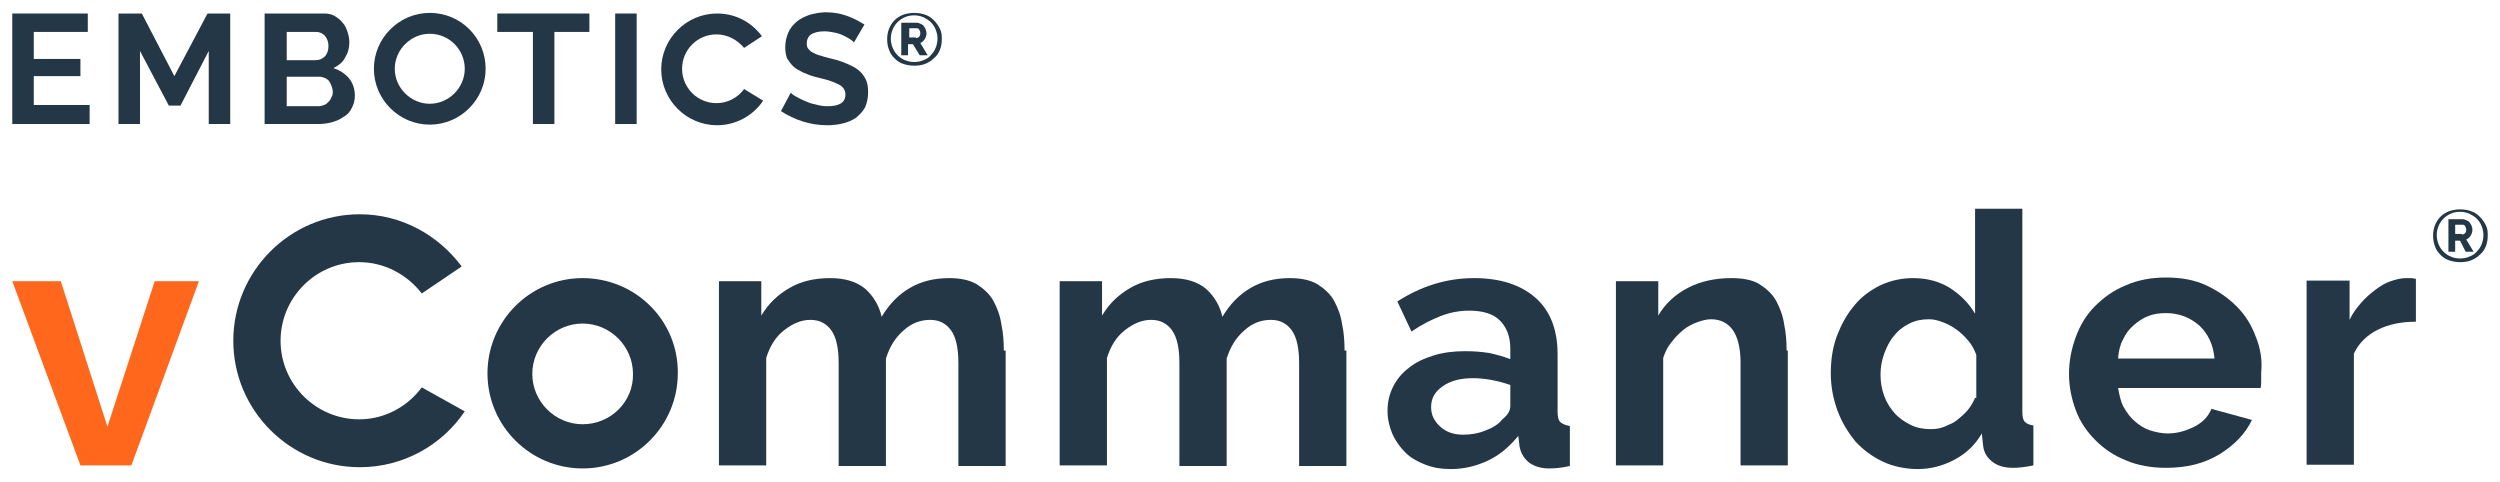
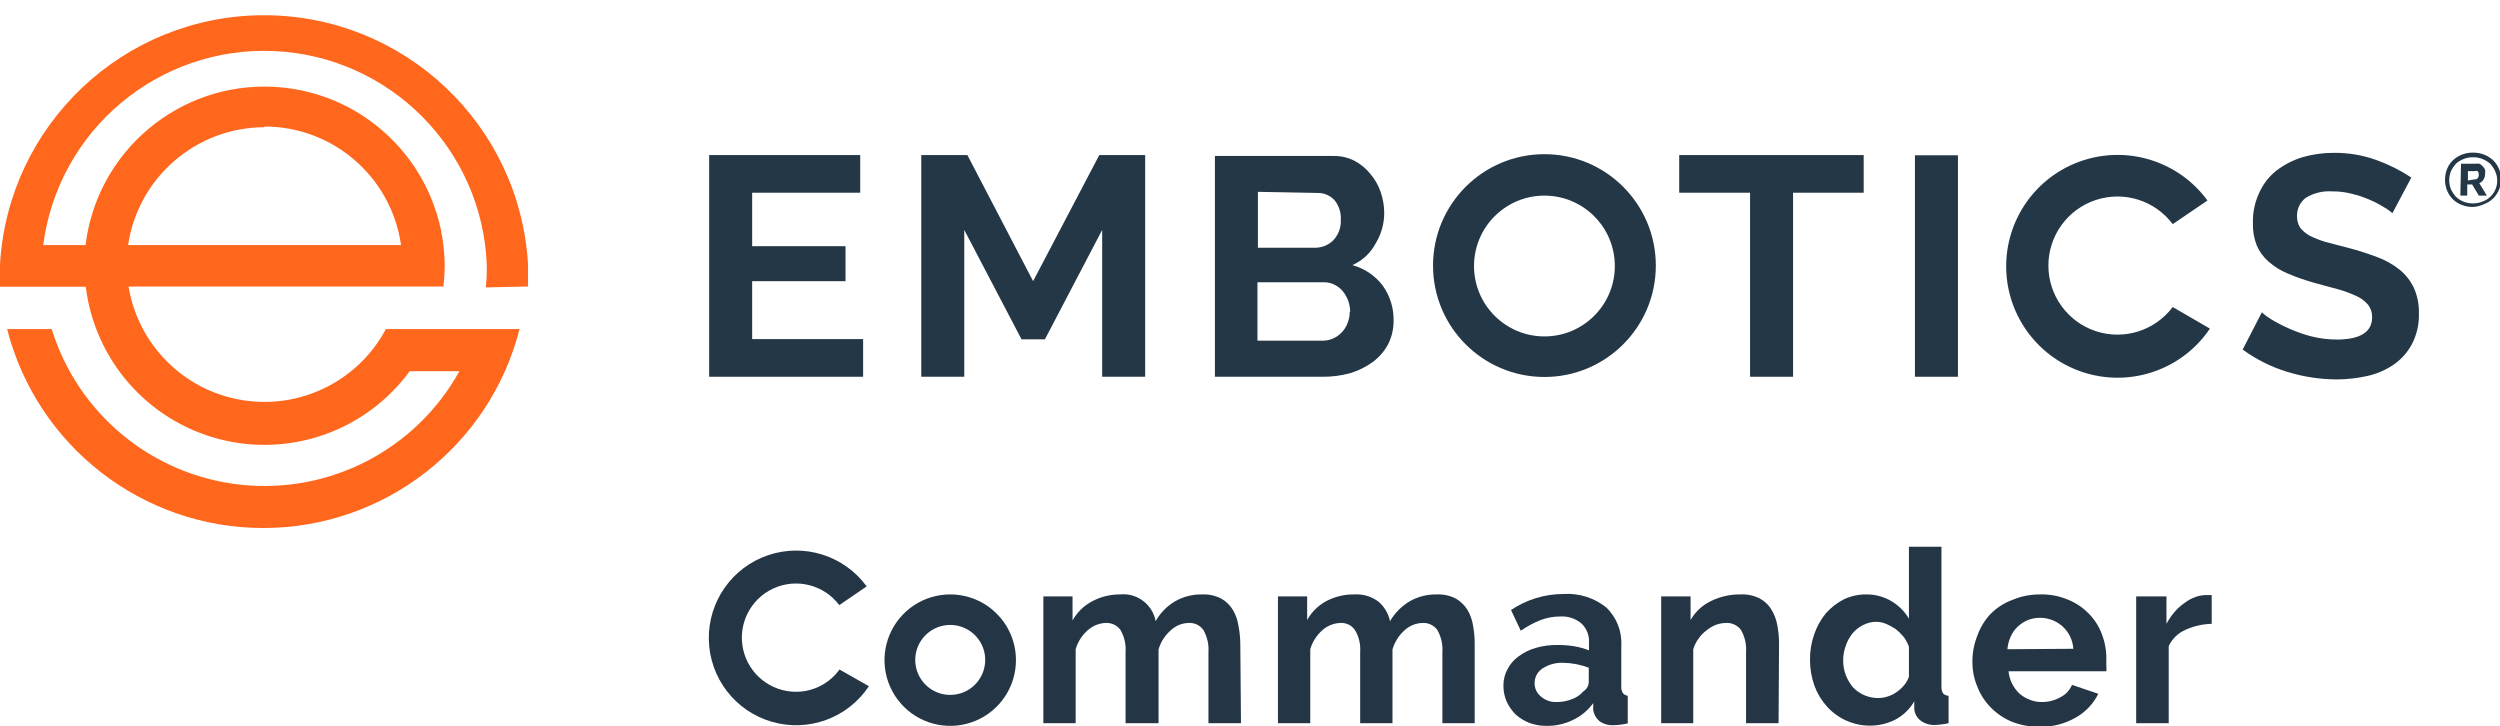
- <svg xmlns="http://www.w3.org/2000/svg" version="1.1" id="Layer_1" x="0px" y="0px" viewBox="0 0 407.2 78.4" xml:space="preserve" width="407.2" height="78.4">
-   <defs id="defs65" />
-   <style type="text/css" id="style2">
- 	.st0{fill:#FF671D;}
- 	.st1{fill:#243746;}
- </style>
-   <g id="g60" transform="translate(-198.3,-266.8)">
-     <g id="g34">
-       <polygon class="st0" points="230.7,312.6 223.5,312.6 215.8,336.3 208.2,312.6 200.3,312.6 211.4,342.6 219.7,342.6 " id="polygon6" style="fill:#ff671d" />
-       <g id="g26">
-         <path class="st1" d="m 591.7,312.2 c -0.2,0 -0.4,-0.1 -0.6,-0.1 h -0.9 c -0.8,0 -1.6,0.2 -2.5,0.5 -0.9,0.3 -1.7,0.8 -2.5,1.4 -0.8,0.6 -1.6,1.3 -2.3,2.1 -0.7,0.8 -1.4,1.7 -1.9,2.8 v -6.4 h -7 v 30 h 7.7 v -18.1 c 0.8,-1.7 2.1,-3 3.9,-3.9 1.8,-0.9 3.9,-1.3 6.2,-1.3 v -7 z" id="path8" style="fill:#243746" />
-         <path class="st1" d="m 565.7,321.6 c -0.7,-1.9 -1.7,-3.5 -3.1,-4.9 -1.4,-1.4 -3,-2.5 -4.9,-3.4 -1.9,-0.9 -4.1,-1.3 -6.6,-1.3 -2.4,0 -4.6,0.4 -6.6,1.3 -2,0.8 -3.6,2 -5,3.4 -1.4,1.4 -2.4,3.1 -3.1,5 -0.7,1.9 -1.1,3.9 -1.1,6 0,2.1 0.4,4 1.1,5.9 0.7,1.9 1.8,3.5 3.2,4.9 1.4,1.4 3,2.5 5,3.3 1.9,0.8 4.1,1.2 6.5,1.2 3.4,0 6.2,-0.7 8.7,-2.2 2.4,-1.5 4.2,-3.3 5.3,-5.6 l -6.6,-1.8 c -0.5,1.2 -1.4,2.2 -2.8,2.9 -1.4,0.7 -2.8,1.1 -4.3,1.1 -1,0 -1.9,-0.2 -2.9,-0.5 -0.9,-0.3 -1.7,-0.8 -2.5,-1.5 -0.7,-0.6 -1.3,-1.4 -1.8,-2.3 -0.5,-0.9 -0.7,-2 -0.9,-3.1 h 23.2 c 0.1,-0.3 0.1,-0.7 0.1,-1.1 0,-0.5 0,-0.9 0,-1.4 0.2,-2 -0.1,-4 -0.9,-5.9 z m -22.4,3.5 c 0.1,-1.1 0.3,-2.1 0.8,-3 0.4,-0.9 1,-1.7 1.7,-2.3 0.7,-0.6 1.5,-1.2 2.4,-1.5 0.9,-0.4 1.9,-0.5 2.9,-0.5 2.1,0 3.9,0.7 5.4,2 1.5,1.4 2.3,3.2 2.5,5.4 h -15.7 z" id="path10" style="fill:#243746" />
-         <path class="st1" d="m 528.1,335.5 c -0.3,-0.3 -0.4,-0.9 -0.4,-1.7 v -33 H 520 v 17.1 c -1,-1.7 -2.4,-3.1 -4.1,-4.2 -1.8,-1.1 -3.8,-1.6 -6,-1.6 -1.9,0 -3.7,0.4 -5.4,1.2 -1.6,0.8 -3.1,1.9 -4.2,3.3 -1.2,1.4 -2.1,3.1 -2.8,4.9 -0.7,1.9 -1,3.9 -1,6.1 0,2.2 0.4,4.2 1.1,6.1 0.7,1.9 1.7,3.5 2.9,5 1.3,1.4 2.8,2.5 4.5,3.3 1.7,0.8 3.7,1.2 5.7,1.2 2,0 4,-0.5 5.9,-1.5 1.9,-1 3.4,-2.4 4.5,-4.3 l 0.2,1.9 c 0.1,1.1 0.6,2 1.5,2.7 0.9,0.7 2,1 3.4,1 0.8,0 1.9,-0.1 3.3,-0.4 v -6.5 c -0.7,-0.1 -1.1,-0.3 -1.4,-0.6 z m -8.1,-3.9 c -0.3,0.7 -0.7,1.4 -1.2,2 -0.5,0.6 -1.1,1.1 -1.7,1.6 -0.6,0.5 -1.4,0.8 -2.1,1.1 -0.7,0.3 -1.5,0.4 -2.2,0.4 -1.2,0 -2.3,-0.2 -3.3,-0.7 -1,-0.5 -1.9,-1.1 -2.6,-1.9 -0.7,-0.8 -1.3,-1.7 -1.7,-2.8 -0.4,-1.1 -0.6,-2.2 -0.6,-3.5 0,-1.2 0.2,-2.3 0.6,-3.4 0.4,-1.1 0.9,-2.1 1.6,-2.9 0.7,-0.9 1.5,-1.5 2.5,-2 1,-0.5 2,-0.7 3.2,-0.7 0.8,0 1.5,0.2 2.3,0.5 0.8,0.3 1.5,0.7 2.2,1.2 0.7,0.5 1.3,1.1 1.9,1.8 0.6,0.7 1,1.5 1.3,2.3 v 7 z" id="path12" style="fill:#243746" />
-         <path class="st1" d="m 489.3,323.9 c 0,-1.5 -0.1,-2.9 -0.4,-4.3 -0.2,-1.4 -0.7,-2.7 -1.3,-3.8 -0.6,-1.1 -1.6,-2 -2.7,-2.7 -1.1,-0.7 -2.7,-1 -4.6,-1 -2.6,0 -5,0.5 -7.1,1.6 -2.1,1.1 -3.7,2.6 -4.8,4.5 v -5.6 h -6.9 v 30 h 7.7 v -17.5 c 0.3,-0.9 0.7,-1.8 1.3,-2.5 0.6,-0.8 1.2,-1.4 1.9,-2 0.7,-0.6 1.5,-1 2.3,-1.3 0.8,-0.3 1.6,-0.5 2.3,-0.5 1.5,0 2.7,0.6 3.5,1.7 0.8,1.1 1.3,2.9 1.3,5.3 v 16.8 h 7.7 v -18.7 z" id="path14" style="fill:#243746" />
-         <path class="st1" d="m 452.4,335.5 c -0.3,-0.3 -0.4,-0.9 -0.4,-1.7 v -9.3 c 0,-4 -1.2,-7.1 -3.6,-9.2 -2.4,-2.1 -5.7,-3.2 -10,-3.2 -4.5,0 -8.6,1.3 -12.5,3.8 l 2.3,4.9 c 1.6,-1.1 3.2,-1.9 4.7,-2.5 1.5,-0.6 3.1,-0.9 4.7,-0.9 2.2,0 3.9,0.5 5,1.6 1.1,1.1 1.7,2.6 1.7,4.6 v 1.7 c -1,-0.4 -2.1,-0.7 -3.4,-1 -1.3,-0.2 -2.6,-0.3 -3.9,-0.3 -1.9,0 -3.6,0.2 -5.2,0.7 -1.6,0.5 -2.9,1.1 -4,2 -1.1,0.8 -2,1.9 -2.6,3.1 -0.6,1.2 -0.9,2.5 -0.9,3.9 0,1.4 0.3,2.6 0.8,3.8 0.5,1.1 1.2,2.1 2.1,3 0.9,0.9 2,1.5 3.3,2 1.3,0.5 2.6,0.7 4.1,0.7 2.2,0 4.2,-0.5 6.1,-1.4 1.9,-0.9 3.5,-2.3 4.9,-4 l 0.2,1.7 c 0.2,1.1 0.7,1.9 1.5,2.6 0.8,0.6 1.9,1 3.3,1 1,0 2.1,-0.1 3.4,-0.4 v -6.5 c -0.9,-0.2 -1.3,-0.4 -1.6,-0.7 z m -8.1,-2.6 c 0,0.8 -0.4,1.5 -1.3,2.2 -0.6,0.8 -1.6,1.4 -2.7,1.8 -1.2,0.5 -2.4,0.7 -3.7,0.7 -1.5,0 -2.7,-0.4 -3.7,-1.3 -1,-0.9 -1.5,-1.9 -1.5,-3.2 0,-1.4 0.6,-2.5 1.9,-3.4 1.3,-0.9 2.9,-1.3 4.9,-1.3 1,0 2,0.1 3.1,0.3 1.1,0.2 2.1,0.5 3,0.8 z" id="path16" style="fill:#243746" />
-         <path class="st1" d="m 417.3,323.9 c 0,-1.5 -0.1,-2.9 -0.4,-4.3 -0.2,-1.4 -0.7,-2.7 -1.3,-3.8 -0.6,-1.1 -1.6,-2 -2.7,-2.7 -1.2,-0.7 -2.7,-1 -4.5,-1 -2.4,0 -4.5,0.5 -6.4,1.6 -1.9,1.1 -3.4,2.7 -4.6,4.7 -0.4,-1.8 -1.3,-3.3 -2.6,-4.5 -1.4,-1.2 -3.3,-1.8 -5.8,-1.8 -2.5,0 -4.7,0.5 -6.6,1.6 -1.9,1.1 -3.4,2.5 -4.6,4.5 v -5.6 h -6.9 v 30 h 7.7 v -17.5 c 0.6,-1.9 1.5,-3.4 2.9,-4.5 1.4,-1.1 2.8,-1.7 4.3,-1.7 1.5,0 2.6,0.6 3.4,1.7 0.8,1.1 1.2,2.9 1.2,5.3 v 16.8 h 7.7 v -17.5 c 0.6,-1.9 1.5,-3.4 2.9,-4.6 1.3,-1.2 2.8,-1.7 4.3,-1.7 1.5,0 2.6,0.6 3.4,1.7 0.8,1.1 1.2,2.9 1.2,5.3 v 16.8 h 7.7 v -18.8 z" id="path18" style="fill:#243746" />
-         <path class="st1" d="m 361.8,323.9 c 0,-1.5 -0.1,-2.9 -0.4,-4.3 -0.2,-1.4 -0.7,-2.7 -1.3,-3.8 -0.6,-1.1 -1.6,-2 -2.7,-2.7 -1.2,-0.7 -2.7,-1 -4.5,-1 -2.4,0 -4.5,0.5 -6.4,1.6 -1.9,1.1 -3.4,2.7 -4.6,4.7 -0.4,-1.8 -1.3,-3.3 -2.6,-4.5 -1.4,-1.2 -3.3,-1.8 -5.8,-1.8 -2.5,0 -4.7,0.5 -6.6,1.6 -1.9,1.1 -3.4,2.5 -4.6,4.5 v -5.6 h -6.9 v 30 h 7.7 v -17.5 c 0.6,-1.9 1.5,-3.4 2.9,-4.5 1.4,-1.1 2.8,-1.7 4.3,-1.7 1.5,0 2.6,0.6 3.4,1.7 0.8,1.1 1.2,2.9 1.2,5.3 v 16.8 h 7.7 v -17.5 c 0.6,-1.9 1.5,-3.4 2.9,-4.6 1.3,-1.2 2.8,-1.7 4.3,-1.7 1.5,0 2.6,0.6 3.4,1.7 0.8,1.1 1.2,2.9 1.2,5.3 v 16.8 h 7.7 v -18.8 z" id="path20" style="fill:#243746" />
-         <path class="st1" d="m 267,329.9 c -2.3,3.1 -6,5.2 -10.2,5.2 -7,0 -12.8,-5.7 -12.8,-12.8 0,-7 5.7,-12.8 12.8,-12.8 4.1,0 7.8,2 10.2,5.1 l 6.5,-4.4 c -3.8,-5.1 -9.8,-8.5 -16.6,-8.5 -11.4,0 -20.6,9.3 -20.6,20.6 0,11.4 9.3,20.6 20.6,20.6 7.1,0 13.4,-3.6 17.1,-9.1 z" id="path22" style="fill:#243746" />
-         <path class="st1" d="m 293.2,312.1 c -8.6,0 -15.5,7 -15.5,15.5 0,8.6 7,15.5 15.5,15.5 8.6,0 15.5,-7 15.5,-15.5 0.1,-8.6 -6.9,-15.5 -15.5,-15.5 z m 0,23.8 c -4.5,0 -8.2,-3.7 -8.2,-8.2 0,-4.5 3.7,-8.2 8.2,-8.2 4.5,0 8.2,3.7 8.2,8.2 0.1,4.5 -3.6,8.2 -8.2,8.2 z" id="path24" style="fill:#243746" />
-       </g>
-       <g id="g32">
-         <g id="g30">
-           <path class="st1" d="m 599,309.5 c -0.6,0 -1.2,-0.1 -1.8,-0.3 -0.6,-0.2 -1,-0.5 -1.4,-0.9 -0.4,-0.4 -0.7,-0.8 -0.9,-1.4 -0.2,-0.5 -0.3,-1.1 -0.3,-1.7 0,-0.6 0.1,-1.2 0.3,-1.7 0.2,-0.5 0.5,-1 0.9,-1.4 0.4,-0.4 0.9,-0.7 1.4,-0.9 0.6,-0.2 1.2,-0.3 1.8,-0.3 0.6,0 1.3,0.1 1.8,0.3 0.6,0.2 1,0.5 1.4,0.9 0.4,0.4 0.7,0.8 1,1.4 0.3,0.6 0.3,1.1 0.3,1.7 0,0.6 -0.1,1.2 -0.3,1.7 -0.2,0.5 -0.5,1 -1,1.4 -0.4,0.4 -0.9,0.7 -1.4,0.9 -0.5,0.2 -1.1,0.3 -1.8,0.3 z m 0,-0.6 c 0.5,0 1.1,-0.1 1.5,-0.3 0.5,-0.2 0.9,-0.4 1.2,-0.8 0.3,-0.3 0.6,-0.7 0.8,-1.2 0.2,-0.5 0.3,-1 0.3,-1.5 0,-0.5 -0.1,-1 -0.3,-1.5 -0.2,-0.5 -0.5,-0.9 -0.8,-1.2 -0.3,-0.3 -0.8,-0.6 -1.2,-0.8 -0.5,-0.2 -1,-0.3 -1.5,-0.3 -0.5,0 -1.1,0.1 -1.5,0.3 -0.5,0.2 -0.9,0.5 -1.2,0.8 -0.3,0.3 -0.6,0.7 -0.8,1.2 -0.2,0.5 -0.3,0.9 -0.3,1.5 0,0.5 0.1,1 0.3,1.5 0.2,0.5 0.5,0.9 0.8,1.2 0.3,0.3 0.7,0.6 1.2,0.8 0.4,0.2 1,0.3 1.5,0.3 z m -1.9,-6.4 h 2.3 c 0.2,0 0.5,0.1 0.7,0.2 0.2,0.1 0.4,0.2 0.5,0.4 0.1,0.2 0.3,0.4 0.3,0.6 0.1,0.2 0.1,0.4 0.1,0.6 0,0.3 -0.1,0.6 -0.3,0.9 -0.2,0.3 -0.4,0.5 -0.7,0.6 l 1.2,2 h -1.3 L 599,306 h -0.8 v 1.8 h -1.1 z m 2.2,2.5 c 0.2,0 0.4,-0.1 0.5,-0.2 0.1,-0.1 0.2,-0.3 0.2,-0.6 0,-0.3 -0.1,-0.4 -0.2,-0.6 -0.1,-0.2 -0.3,-0.2 -0.5,-0.2 h -1.1 v 1.5 h 1.1 z" id="path28" style="fill:#243746" />
-         </g>
-       </g>
-     </g>
-     <g id="g58">
-       <polygon class="st1" points="203.8,272 203.8,276.4 211.4,276.4 211.4,279.2 203.8,279.2 203.8,283.9 212.9,283.9 212.9,287 200.3,287 200.3,269 212.6,269 212.6,272 " id="polygon36" style="fill:#243746" />
-       <polygon class="st1" points="217.6,287 217.6,269 221.4,269 226.7,279.2 232.1,269 235.8,269 235.8,287 232.3,287 232.3,275.1 227.7,284 225.8,284 221.1,275.1 221.1,287 " id="polygon38" style="fill:#243746" />
-       <path class="st1" d="m 252.5,281.7 c 0,-0.3 -0.1,-0.6 -0.2,-0.9 -0.1,-0.3 -0.3,-0.6 -0.4,-0.8 -0.2,-0.2 -0.4,-0.4 -0.7,-0.5 -0.3,-0.1 -0.5,-0.2 -0.8,-0.2 H 245 v 4.8 h 5.2 c 0.3,0 0.6,-0.1 0.9,-0.2 0.3,-0.1 0.5,-0.3 0.7,-0.5 0.2,-0.2 0.4,-0.5 0.5,-0.8 0.2,-0.3 0.2,-0.6 0.2,-0.9 M 245,272 v 4.6 h 4.7 c 0.6,0 1.1,-0.2 1.5,-0.6 0.4,-0.4 0.6,-1 0.6,-1.7 0,-0.7 -0.2,-1.2 -0.6,-1.7 -0.4,-0.4 -0.9,-0.6 -1.4,-0.6 z m 11.1,10.4 c 0,0.8 -0.2,1.4 -0.5,2 -0.3,0.6 -0.7,1.1 -1.3,1.4 -0.5,0.4 -1.2,0.7 -1.9,0.9 -0.7,0.2 -1.5,0.3 -2.3,0.3 h -8.7 v -18 h 9.7 c 0.6,0 1.2,0.1 1.7,0.4 0.5,0.3 0.9,0.6 1.3,1.1 0.4,0.4 0.6,0.9 0.8,1.5 0.2,0.6 0.3,1.1 0.3,1.7 0,0.9 -0.2,1.7 -0.7,2.5 -0.4,0.8 -1.1,1.3 -1.9,1.7 1,0.3 1.9,0.9 2.5,1.6 0.6,0.7 1,1.7 1,2.9" id="path40" style="fill:#243746" />
-       <polygon class="st1" points="279.3,269 294.3,269 294.3,272 288.6,272 288.6,287 285.1,287 285.1,272 279.3,272 " id="polygon42" style="fill:#243746" />
-       <rect x="298.5" y="269" class="st1" width="3.5" height="18" id="rect44" style="fill:#243746" />
-       <path class="st1" d="m 337.4,273.7 c -0.1,-0.1 -0.3,-0.3 -0.6,-0.5 -0.3,-0.2 -0.7,-0.4 -1.1,-0.6 -0.4,-0.2 -0.9,-0.4 -1.5,-0.5 -0.5,-0.1 -1.1,-0.2 -1.6,-0.2 -1,0 -1.7,0.2 -2.2,0.5 -0.5,0.4 -0.7,0.9 -0.7,1.5 0,0.4 0.1,0.7 0.3,0.9 0.2,0.2 0.4,0.5 0.8,0.6 0.3,0.2 0.8,0.4 1.3,0.5 0.5,0.2 1.1,0.3 1.8,0.5 0.9,0.2 1.7,0.5 2.4,0.8 0.7,0.3 1.3,0.6 1.8,1 0.5,0.4 0.9,0.9 1.2,1.5 0.3,0.6 0.4,1.3 0.4,2.1 0,1 -0.2,1.8 -0.5,2.5 -0.4,0.7 -0.9,1.2 -1.5,1.7 -0.6,0.4 -1.3,0.7 -2.1,0.9 -0.8,0.2 -1.7,0.3 -2.5,0.3 -1.4,0 -2.7,-0.2 -4,-0.6 -1.3,-0.4 -2.5,-1 -3.6,-1.7 l 1.6,-3 c 0.2,0.2 0.4,0.4 0.8,0.6 0.4,0.2 0.9,0.5 1.4,0.7 0.5,0.2 1.1,0.5 1.8,0.6 0.7,0.2 1.3,0.3 2,0.3 1.9,0 2.9,-0.6 2.9,-1.9 0,-0.4 -0.1,-0.7 -0.3,-1 -0.2,-0.3 -0.5,-0.5 -0.9,-0.7 -0.4,-0.2 -0.9,-0.4 -1.5,-0.6 -0.6,-0.2 -1.2,-0.3 -1.9,-0.5 -0.9,-0.2 -1.6,-0.5 -2.3,-0.8 -0.6,-0.3 -1.2,-0.6 -1.6,-1 -0.4,-0.4 -0.7,-0.8 -1,-1.3 -0.2,-0.5 -0.3,-1.1 -0.3,-1.8 0,-0.9 0.2,-1.7 0.5,-2.4 0.3,-0.7 0.8,-1.3 1.4,-1.8 0.6,-0.5 1.3,-0.8 2.1,-1.1 0.8,-0.2 1.7,-0.4 2.6,-0.4 1.3,0 2.4,0.2 3.5,0.6 1.1,0.4 2,0.9 2.8,1.4 z" id="path46" style="fill:#243746" />
-       <path class="st1" d="m 319.5,281.3 c -1,1.4 -2.7,2.3 -4.5,2.3 -3.1,0 -5.6,-2.5 -5.6,-5.6 0,-3.1 2.5,-5.6 5.6,-5.6 1.8,0 3.4,0.9 4.5,2.2 l 2.9,-1.9 c -1.7,-2.3 -4.3,-3.7 -7.3,-3.7 -5,0 -9.1,4.1 -9.1,9.1 0,5 4.1,9.1 9.1,9.1 3.1,0 5.9,-1.6 7.5,-4 z" id="path48" style="fill:#243746" />
-       <path class="st1" d="m 268.3,268.9 c -5,0 -9.1,4.1 -9.1,9.1 0,5 4.1,9.1 9.1,9.1 5,0 9.1,-4.1 9.1,-9.1 0,-5 -4,-9.1 -9.1,-9.1 m 0,3.4 v 0 c 3.2,0 5.7,2.6 5.7,5.7 0,3.1 -2.6,5.7 -5.7,5.7 -3.1,0 -5.7,-2.6 -5.7,-5.7 0,-3.1 2.6,-5.7 5.7,-5.7" id="path50" style="fill:#243746" />
-       <g id="g56">
-         <g id="g54">
-           <path class="st1" d="m 347.2,277.5 c -0.6,0 -1.2,-0.1 -1.8,-0.3 -0.6,-0.2 -1,-0.5 -1.4,-0.9 -0.4,-0.4 -0.7,-0.8 -0.9,-1.4 -0.2,-0.5 -0.3,-1.1 -0.3,-1.7 0,-0.6 0.1,-1.2 0.3,-1.7 0.2,-0.5 0.5,-1 0.9,-1.4 0.4,-0.4 0.9,-0.7 1.4,-0.9 0.6,-0.2 1.2,-0.3 1.8,-0.3 0.6,0 1.3,0.1 1.8,0.3 0.6,0.2 1,0.5 1.4,0.9 0.4,0.4 0.7,0.8 1,1.4 0.3,0.6 0.3,1.1 0.3,1.7 0,0.6 -0.1,1.2 -0.3,1.7 -0.2,0.5 -0.5,1 -1,1.4 -0.4,0.4 -0.9,0.7 -1.4,0.9 -0.5,0.2 -1.1,0.3 -1.8,0.3 z m 0,-0.6 c 0.5,0 1.1,-0.1 1.5,-0.3 0.5,-0.2 0.9,-0.4 1.2,-0.8 0.3,-0.3 0.6,-0.7 0.8,-1.2 0.2,-0.5 0.3,-1 0.3,-1.5 0,-0.5 -0.1,-1 -0.3,-1.5 -0.2,-0.5 -0.5,-0.9 -0.8,-1.2 -0.3,-0.3 -0.8,-0.6 -1.2,-0.8 -0.5,-0.2 -1,-0.3 -1.5,-0.3 -0.5,0 -1.1,0.1 -1.5,0.3 -0.5,0.2 -0.9,0.5 -1.2,0.8 -0.3,0.3 -0.6,0.7 -0.8,1.2 -0.2,0.5 -0.3,0.9 -0.3,1.5 0,0.5 0.1,1 0.3,1.5 0.2,0.5 0.5,0.9 0.8,1.2 0.3,0.3 0.7,0.6 1.2,0.8 0.5,0.2 1,0.3 1.5,0.3 z m -1.9,-6.4 h 2.3 c 0.2,0 0.5,0.1 0.7,0.2 0.2,0.1 0.4,0.2 0.5,0.4 0.1,0.2 0.3,0.4 0.3,0.6 0.1,0.2 0.1,0.4 0.1,0.6 0,0.3 -0.1,0.6 -0.3,0.9 -0.2,0.3 -0.4,0.5 -0.7,0.6 l 1.2,2 h -1.3 L 347,274 h -0.8 v 1.8 h -1.1 v -5.3 z m 2.2,2.5 c 0.2,0 0.4,-0.1 0.5,-0.2 0.1,-0.1 0.2,-0.3 0.2,-0.6 0,-0.3 -0.1,-0.4 -0.2,-0.6 -0.1,-0.2 -0.3,-0.2 -0.5,-0.2 h -1.1 v 1.5 h 1.1 z" id="path52" style="fill:#243746" />
-         </g>
-       </g>
-     </g>
-   </g>
+ <svg xmlns="http://www.w3.org/2000/svg" id="Layer_1" data-name="Layer 1" viewBox="0 0 112.21 32.57">
+   <defs>
+     <style>.cls-1{fill:#243645;}.cls-2{fill:#ff671d;}.cls-3{fill:#243746;}</style>
+   </defs>
+   <path class="cls-1" d="M99.27,26.71H99a1.35,1.35,0,0,0-.47.09,1.83,1.83,0,0,0-.49.27,2.38,2.38,0,0,0-.44.4,2.75,2.75,0,0,0-.36.53V26.77H95.88v5.69h1.46V29a1.48,1.48,0,0,1,.75-.73A3,3,0,0,1,99.27,28Z" />
+   <path class="cls-1" d="M94.35,28.49a2.57,2.57,0,0,0-.58-.93,2.71,2.71,0,0,0-.94-.64,3,3,0,0,0-1.24-.24,3.13,3.13,0,0,0-1.25.24,2.66,2.66,0,0,0-1,.64,2.84,2.84,0,0,0-.6,1,3.08,3.08,0,0,0-.21,1.14,2.83,2.83,0,0,0,.22,1.12,2.76,2.76,0,0,0,.6.93,2.85,2.85,0,0,0,.94.64,3.26,3.26,0,0,0,1.24.23,3.11,3.11,0,0,0,1.65-.42,2.48,2.48,0,0,0,1-1.06L93,30.74a1.1,1.1,0,0,1-.53.56,1.67,1.67,0,0,1-.82.21,1.47,1.47,0,0,1-.54-.1,1.5,1.5,0,0,1-.47-.28,1.6,1.6,0,0,1-.49-1h4.39a.69.69,0,0,0,0-.22c0-.09,0-.18,0-.27A3,3,0,0,0,94.35,28.49Zm-4.25.65a1.71,1.71,0,0,1,.15-.57,1.36,1.36,0,0,1,.32-.45,1.51,1.51,0,0,1,.45-.29,1.52,1.52,0,0,1,1.56.29,1.49,1.49,0,0,1,.48,1Z" />
+   <path class="cls-1" d="M87.21,31.12a.58.58,0,0,1-.07-.33V24.54H85.68v3.23a2.21,2.21,0,0,0-.79-.79,2.15,2.15,0,0,0-1.13-.3,2.31,2.31,0,0,0-1,.22,2.77,2.77,0,0,0-.81.63,3,3,0,0,0-.52.94,3.3,3.3,0,0,0-.19,1.15,3.41,3.41,0,0,0,.2,1.16,2.82,2.82,0,0,0,.56.93,2.59,2.59,0,0,0,1.94.86,2.51,2.51,0,0,0,1.13-.27,2.16,2.16,0,0,0,.85-.82l0,.35a.73.73,0,0,0,.28.51,1,1,0,0,0,.64.2,3.38,3.38,0,0,0,.62-.08V31.23A.37.37,0,0,1,87.21,31.12Zm-1.53-.74a1.22,1.22,0,0,1-.22.38,1.55,1.55,0,0,1-.33.3,1.36,1.36,0,0,1-.4.2,1.33,1.33,0,0,1-.43.07,1.55,1.55,0,0,1-1.13-.48,1.93,1.93,0,0,1-.32-.54,1.76,1.76,0,0,1-.12-.66,1.81,1.81,0,0,1,.11-.65,1.77,1.77,0,0,1,.3-.56,1.43,1.43,0,0,1,.47-.38,1.28,1.28,0,0,1,.61-.15,1.11,1.11,0,0,1,.43.09,2.55,2.55,0,0,1,.43.23,2.38,2.38,0,0,1,.36.35,1.88,1.88,0,0,1,.24.44Z" />
+   <path class="cls-1" d="M79.85,28.91a4.43,4.43,0,0,0-.07-.81,2.06,2.06,0,0,0-.26-.72,1.34,1.34,0,0,0-.52-.51,1.7,1.7,0,0,0-.87-.19,2.93,2.93,0,0,0-1.34.3,2.09,2.09,0,0,0-.91.85V26.77H74.56v5.69H76V29.14a1.54,1.54,0,0,1,.24-.48,1.58,1.58,0,0,1,.36-.37,1.56,1.56,0,0,1,.43-.25,1.41,1.41,0,0,1,.44-.08.79.79,0,0,1,.67.31,1.76,1.76,0,0,1,.23,1v3.19h1.46Z" />
+   <path class="cls-1" d="M72.85,31.12a.5.5,0,0,1-.08-.33V29a2.21,2.21,0,0,0-.68-1.74,2.79,2.79,0,0,0-1.91-.6,4.22,4.22,0,0,0-2.36.72l.44.93a4.35,4.35,0,0,1,.89-.48,2.5,2.5,0,0,1,.89-.16A1.34,1.34,0,0,1,71,28a1.11,1.11,0,0,1,.32.87v.32a3.47,3.47,0,0,0-.64-.18,4.65,4.65,0,0,0-.75-.06,3.3,3.3,0,0,0-1,.13,2.41,2.41,0,0,0-.77.38,1.65,1.65,0,0,0-.5.58,1.53,1.53,0,0,0-.18.74,1.72,1.72,0,0,0,.15.72,2,2,0,0,0,.4.57,2.07,2.07,0,0,0,.62.38,2.19,2.19,0,0,0,.77.13,2.6,2.6,0,0,0,1.17-.26,2.4,2.4,0,0,0,.92-.76l0,.32a.84.84,0,0,0,.28.49,1,1,0,0,0,.63.18,3.19,3.19,0,0,0,.64-.08V31.23A.37.37,0,0,1,72.85,31.12Zm-1.54-.5a.52.52,0,0,1-.24.41,1.22,1.22,0,0,1-.51.35,1.85,1.85,0,0,1-.7.13,1,1,0,0,1-.7-.25.75.75,0,0,1-.28-.61.77.77,0,0,1,.36-.65,1.56,1.56,0,0,1,.92-.25,3.33,3.33,0,0,1,1.15.22Z" />
+   <path class="cls-1" d="M66.19,28.91a4.43,4.43,0,0,0-.07-.81,2,2,0,0,0-.25-.72,1.49,1.49,0,0,0-.52-.51,1.71,1.71,0,0,0-.86-.19,2.36,2.36,0,0,0-1.22.31,2.5,2.5,0,0,0-.88.89,1.58,1.58,0,0,0-.5-.86,1.61,1.61,0,0,0-1.1-.34,2.61,2.61,0,0,0-1.26.3,2.13,2.13,0,0,0-.86.85V26.77H57.36v5.69h1.45V29.14a1.8,1.8,0,0,1,.55-.86,1.28,1.28,0,0,1,.81-.32.74.74,0,0,1,.64.31,1.67,1.67,0,0,1,.24,1v3.19H62.5V29.15a1.87,1.87,0,0,1,.54-.86,1.25,1.25,0,0,1,.82-.33.77.77,0,0,1,.65.31,1.76,1.76,0,0,1,.23,1v3.19h1.45Z" />
+   <path class="cls-1" d="M55.67,28.91a4.45,4.45,0,0,0-.08-.81,2,2,0,0,0-.25-.72,1.41,1.41,0,0,0-.52-.51,1.71,1.71,0,0,0-.86-.19,2.36,2.36,0,0,0-1.22.31,2.4,2.4,0,0,0-.87.89,1.48,1.48,0,0,0-1.61-1.2A2.61,2.61,0,0,0,49,27a2.13,2.13,0,0,0-.86.85V26.77H46.83v5.69h1.45V29.14a1.8,1.8,0,0,1,.55-.86,1.28,1.28,0,0,1,.81-.32.77.77,0,0,1,.65.31,1.76,1.76,0,0,1,.23,1v3.19H52V29.15a1.8,1.8,0,0,1,.55-.86,1.2,1.2,0,0,1,.81-.33.76.76,0,0,1,.65.31,1.76,1.76,0,0,1,.23,1v3.19h1.46Z" />
+   <path class="cls-1" d="M37.68,30.05a2.4,2.4,0,0,1-1.94,1,2.43,2.43,0,1,1,1.93-3.89l1.23-.84A3.92,3.92,0,1,0,39,30.8Z" />
+   <path class="cls-1" d="M42.66,26.68a2.95,2.95,0,1,0,2.94,2.94A2.95,2.95,0,0,0,42.66,26.68Zm0,4.51a1.57,1.57,0,1,1,1.56-1.57A1.57,1.57,0,0,1,42.66,31.19Z" />
+   <path class="cls-2" d="M11.87,5.68A6.19,6.19,0,0,1,18,11H5.75a6.2,6.2,0,0,1,6.12-5.29M23.7,12.86c0-.33,0-.66,0-1A11.87,11.87,0,0,0,0,11.87c0,.33,0,.66,0,1H3.85a8.08,8.08,0,0,0,14.54,3.79h2.23a10,10,0,0,1-18.3-1.89h-2a11.87,11.87,0,0,0,23,0h-6l0,0A6.18,6.18,0,0,1,5.77,12.86H19.9a8.22,8.22,0,0,0,.06-1A8.09,8.09,0,0,0,3.84,11H1.94a10,10,0,0,1,19.91.9c0,.33,0,.66-.05,1Z" />
+   <polygon class="cls-3" points="38.74 15.22 38.74 16.91 31.83 16.91 31.83 6.96 38.61 6.96 38.61 8.65 33.76 8.65 33.76 11.05 37.95 11.05 37.95 12.62 33.76 12.62 33.76 15.22 38.74 15.22" />
+   <polygon class="cls-3" points="49.47 16.91 49.47 10.32 46.9 15.23 45.85 15.23 43.28 10.32 43.28 16.91 41.35 16.91 41.35 6.96 43.42 6.96 46.37 12.62 49.34 6.96 51.4 6.96 51.4 16.91 49.47 16.91" />
+   <path class="cls-3" d="M60.6,14a1.52,1.52,0,0,0-.09-.51,1.43,1.43,0,0,0-.25-.43,1.09,1.09,0,0,0-.36-.28,1,1,0,0,0-.46-.11h-3v2.62h2.88a1.16,1.16,0,0,0,.9-.37,1.15,1.15,0,0,0,.26-.41,1.25,1.25,0,0,0,.1-.51M56.46,8.61v2.51H59a1.17,1.17,0,0,0,.84-.33,1.25,1.25,0,0,0,.34-.93A1.27,1.27,0,0,0,59.91,9a1,1,0,0,0-.78-.34Zm6.09,5.74a2.33,2.33,0,0,1-.25,1.11,2.43,2.43,0,0,1-.7.8,3.45,3.45,0,0,1-1,.49,4.53,4.53,0,0,1-1.24.16H54.53V7h5.33a2,2,0,0,1,.94.22,2.26,2.26,0,0,1,.71.59,2.48,2.48,0,0,1,.46.81,2.92,2.92,0,0,1,.16.92,2.62,2.62,0,0,1-.37,1.36,2.19,2.19,0,0,1-1.06,1,2.57,2.57,0,0,1,1.35.9,2.64,2.64,0,0,1,.5,1.64" />
+   <polygon class="cls-3" points="83.65 8.65 80.48 8.65 80.48 16.91 78.55 16.91 78.55 8.65 75.37 8.65 75.37 6.96 83.65 6.96 83.65 8.65" />
+   <rect class="cls-3" x="85.95" y="6.97" width="1.93" height="9.94" />
+   <path class="cls-3" d="M107.38,9.57A1.92,1.92,0,0,0,107,9.3a4.52,4.52,0,0,0-.63-.33,4.7,4.7,0,0,0-.8-.27,3.34,3.34,0,0,0-.89-.11,2,2,0,0,0-1.19.29,1,1,0,0,0-.39.83.93.93,0,0,0,.14.51,1.44,1.44,0,0,0,.43.36,4.57,4.57,0,0,0,.71.28l1,.26a12.93,12.93,0,0,1,1.32.42,3.59,3.59,0,0,1,1,.56,2.37,2.37,0,0,1,.64.81,2.66,2.66,0,0,1,.23,1.16,2.8,2.8,0,0,1-.31,1.37,2.61,2.61,0,0,1-.8.91,3.42,3.42,0,0,1-1.18.52,6.46,6.46,0,0,1-1.4.16,7.67,7.67,0,0,1-2.22-.34,6.73,6.73,0,0,1-2-1l.86-1.67a2.9,2.9,0,0,0,.45.33,7,7,0,0,0,.78.4,6.37,6.37,0,0,0,1,.35,4.73,4.73,0,0,0,1.13.14c1.06,0,1.59-.34,1.59-1a.87.87,0,0,0-.18-.56,1.45,1.45,0,0,0-.52-.39A5.54,5.54,0,0,0,105,13l-1.07-.29a9.84,9.84,0,0,1-1.24-.43,3.07,3.07,0,0,1-.87-.54,2,2,0,0,1-.53-.73,2.5,2.5,0,0,1-.17-1,3,3,0,0,1,.28-1.35,2.65,2.65,0,0,1,.77-1,3.75,3.75,0,0,1,1.16-.6,5,5,0,0,1,1.42-.2,5.47,5.47,0,0,1,1.93.33,7.24,7.24,0,0,1,1.55.78Z" />
+   <path class="cls-3" d="M97.52,13.78a3.1,3.1,0,1,1,0-3.72L99.08,9a5,5,0,1,0,.11,5.75Z" />
+   <path class="cls-3" d="M69.32,6.92a5,5,0,1,0,5,5,5,5,0,0,0-5-5m0,1.86h0a3.16,3.16,0,1,1-3.16,3.16,3.16,3.16,0,0,1,3.16-3.16" />
+   <path class="cls-3" d="M111,9.29a1.35,1.35,0,0,1-.5-.09,1.18,1.18,0,0,1-.4-.25,1.22,1.22,0,0,1-.26-.38,1.32,1.32,0,0,1,0-1,1.12,1.12,0,0,1,.26-.38,1.3,1.3,0,0,1,.9-.34,1.39,1.39,0,0,1,.5.09,1.36,1.36,0,0,1,.4.25,1.21,1.21,0,0,1,.26,1.34,1.22,1.22,0,0,1-.26.38,1.18,1.18,0,0,1-.4.25A1.39,1.39,0,0,1,111,9.29Zm0-.16a1.16,1.16,0,0,0,.42-.08,1,1,0,0,0,.57-1.37,1.19,1.19,0,0,0-.22-.33,1.08,1.08,0,0,0-.34-.21,1,1,0,0,0-.43-.08,1,1,0,0,0-.43.08,1.08,1.08,0,0,0-.34.21,1.46,1.46,0,0,0-.22.33,1.11,1.11,0,0,0-.08.41,1.15,1.15,0,0,0,.08.41,1.46,1.46,0,0,0,.22.33,1.11,1.11,0,0,0,.34.22A1.18,1.18,0,0,0,111,9.13Zm-.54-1.78h.65a.53.53,0,0,1,.18,0,.44.44,0,0,1,.15.12.49.49,0,0,1,.1.15.57.57,0,0,1,0,.18.48.48,0,0,1-.07.26.37.37,0,0,1-.19.16l.34.56h-.36l-.3-.5h-.22v.5h-.31Zm.62.7a.17.17,0,0,0,.13-.05.28.28,0,0,0,0-.32.22.22,0,0,0-.14,0h-.3v.42Z" />
</svg>
